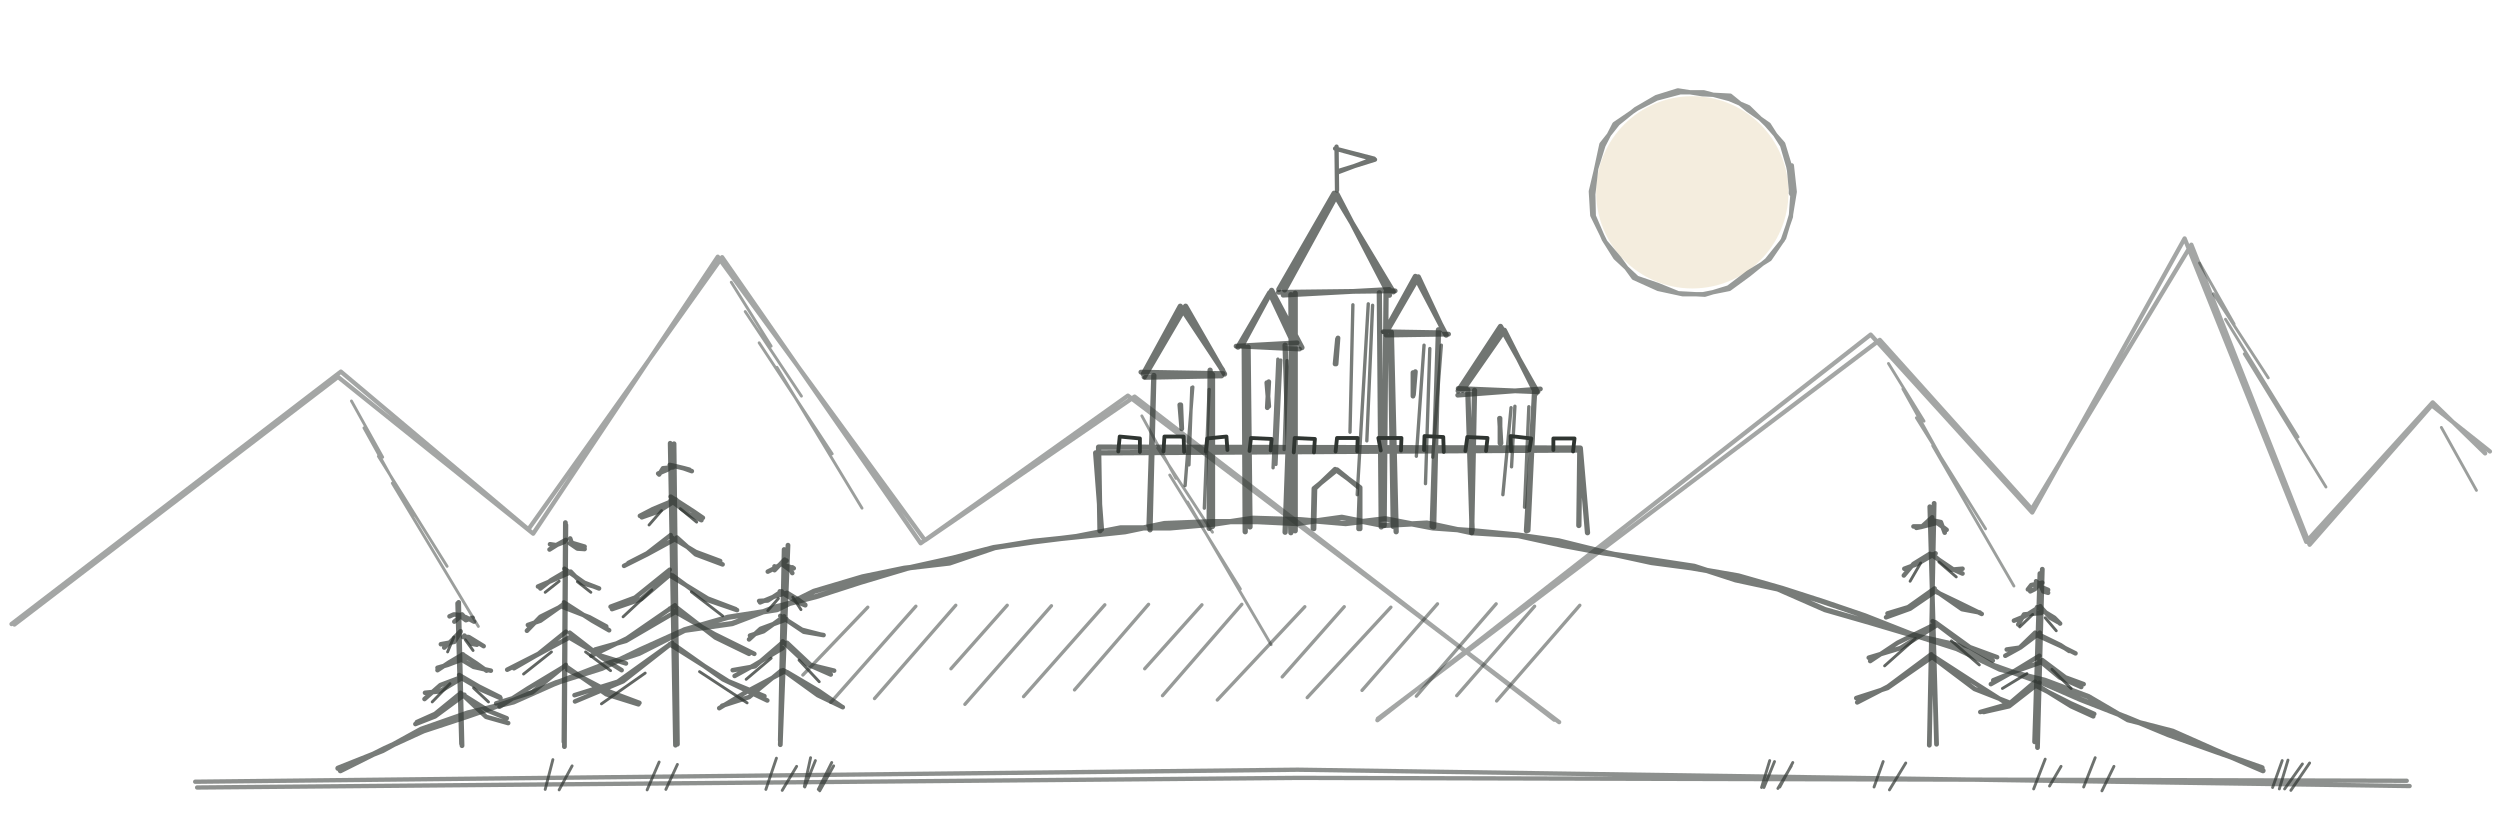
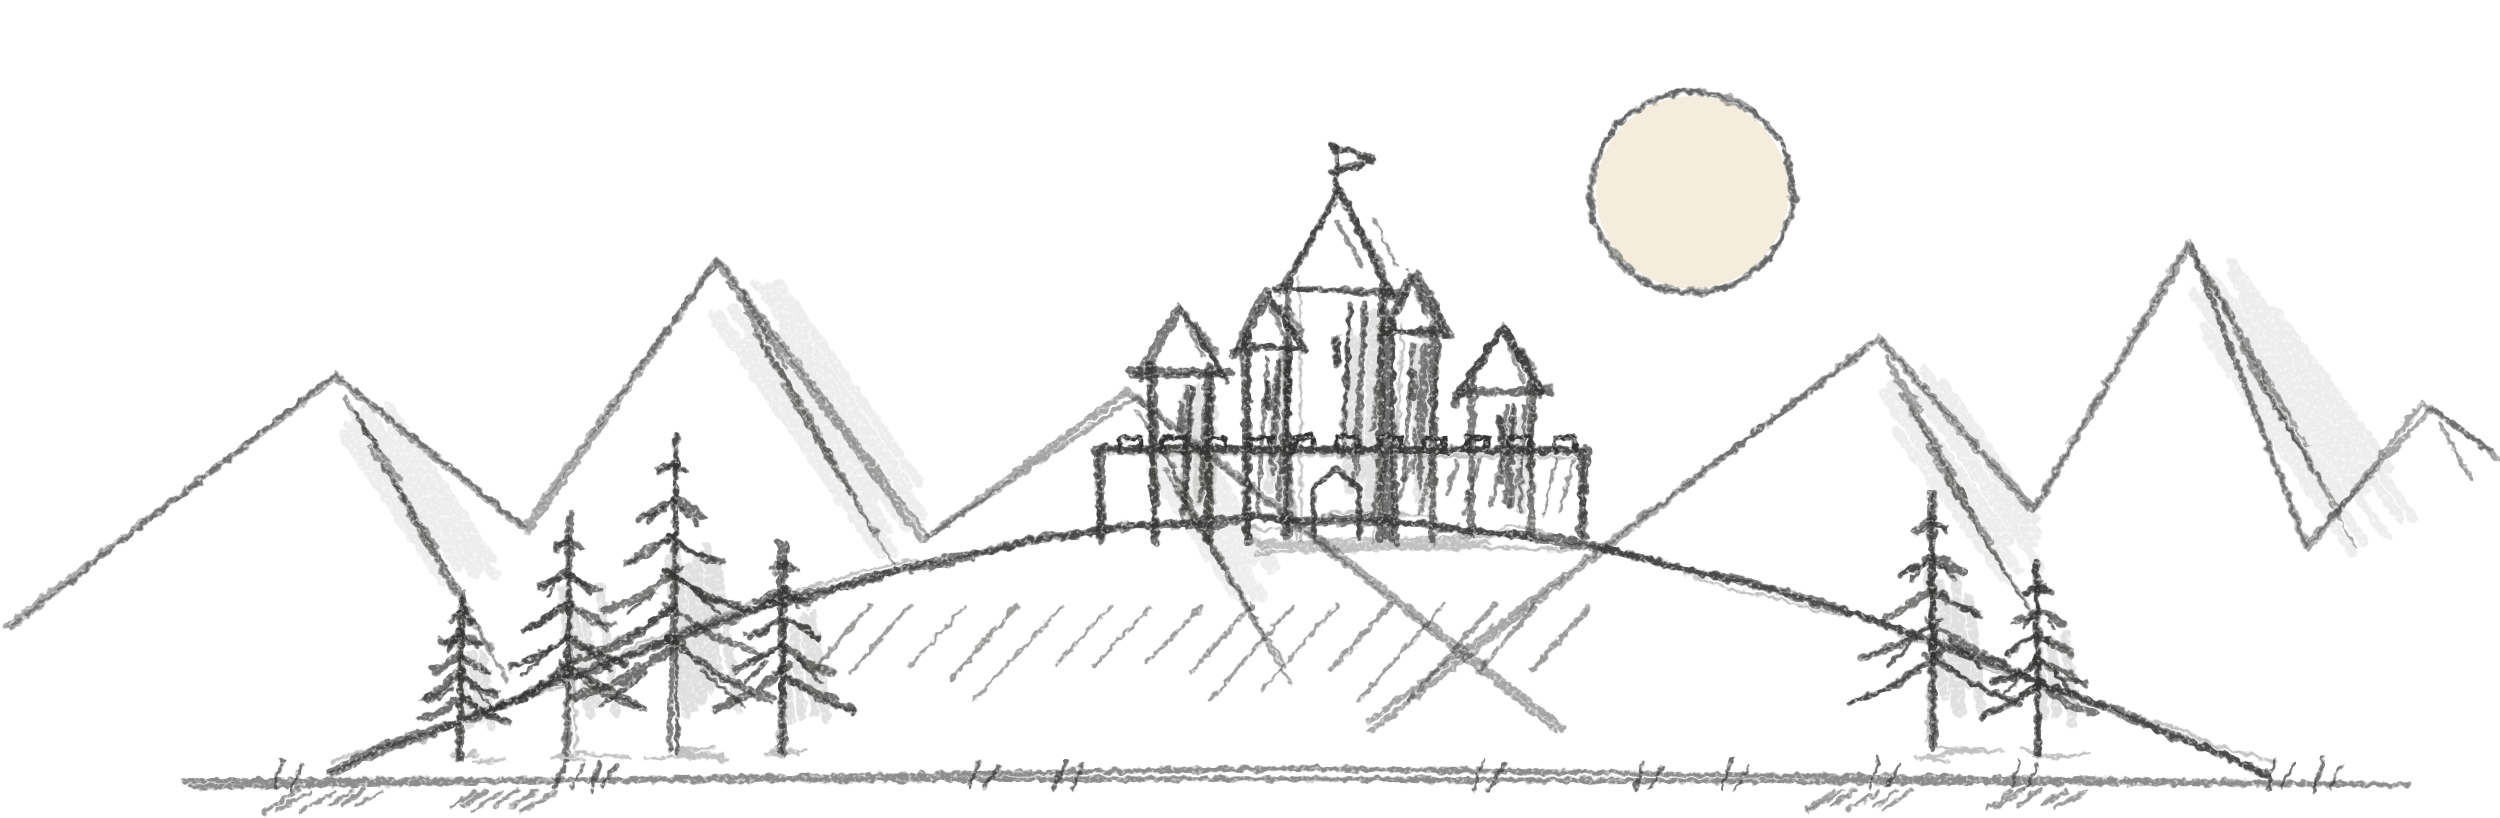
<svg xmlns="http://www.w3.org/2000/svg" viewBox="0 0 520 170" width="520" height="170">
+   <defs>
+     <filter id="pencil" x="-2%" y="-2%" width="104%" height="104%">
+       <feTurbulence type="fractalNoise" baseFrequency="0.55" numOctaves="2" seed="112" result="tooth" />
+       <feDisplacementMap in="SourceGraphic" in2="tooth" scale="1.7" xChannelSelector="R" yChannelSelector="G" result="line" />
+       <feTurbulence type="fractalNoise" baseFrequency="1.15" numOctaves="2" seed="119" result="paper" />
+       <feColorMatrix in="paper" type="matrix" values="0 0 0 0 0  0 0 0 0 0  0 0 0 0 0  -2.2 0 0 0 2.15" result="gaps" />
+       <feComposite in="line" in2="gaps" operator="in" />
+     </filter>
+   </defs>
  <circle cx="352" cy="40" r="20" fill="#EFE6D0" opacity="0.7" />
-   <g fill="none" stroke="#2F3531" stroke-linecap="round" stroke-linejoin="round">
-     <path d="M73.1 83.4L79.6 95.1M75.7 89.0L85.9 107.4M78.7 94.9L93.0 117.8M81.6 100.5L99.5 130.3M152.1 58.7L160.4 72.0M155.0 64.8L166.7 82.4M157.9 71.3L173.1 94.4M161.6 76.4L179.3 105.7M237.5 86.5L244.6 99.5M240.8 93.2L252.2 110.7M243.3 98.8L258.0 122.5M247.0 104.4L264.4 134.1M392.8 75.6L400.2 87.6M395.8 80.9L406.1 99.4M398.6 86.9L413.0 110.0M402.0 92.7L418.9 121.9M457.5 54.7L464.7 67.4M460.4 61.1L471.8 78.6M462.9 66.4L478.0 90.9M466.8 73.6L483.8 101.3M507.8 88.9L515.1 102.0" stroke-width="0.6" opacity="0.48" />
-     <path d="M167.3 163.6L168.6 157.6M170.2 164.2L173.0 158.6M366.4 163.8L368.1 158.2M369.8 164.0L372.6 159.3M474.1 164.1L475.9 158.1M476.5 164.4L480.4 158.7M389.8 163.7L391.7 158.4M393.0 164.3L396.4 158.7M366.9 163.8L369.1 158.4M370.2 163.7L372.9 158.6M159.3 164.2L161.5 157.7M162.7 164.4L165.7 159.4M167.4 163.7L169.6 158.2M170.5 164.5L173.4 159.3M423.0 164.1L425.4 157.9M426.3 163.5L428.7 159.4M134.6 164.3L137.1 158.5M138.5 164.2L140.9 159.0M113.4 164.2L115.0 158.0M116.3 164.3L119.0 159.3M433.4 163.7L435.8 157.6M437.2 164.5L439.7 159.4M472.7 163.8L474.7 158.2M475.2 164.1L478.9 158.9" stroke-width="0.6" opacity="0.7" />
-     <path d="M116.3 120.9L113.4 123.2M120.1 121.0L122.9 123.2M114.7 135.6L108.9 140.2M121.8 135.6L127.0 139.5M137.6 106.2L135.0 109.2M141.5 105.8L144.9 108.6M135.6 122.7L129.6 128.3M143.8 123.1L150.3 128.1M134.2 140.0L125.1 146.4M145.5 139.7L155.4 146.2M161.9 124.5L159.7 127.0M164.9 124.2L166.6 126.8M160.4 136.9L155.2 141.3M166.2 137.3L170.4 141.8M399.5 117.1L397.3 120.9M403.3 116.9L406.9 120.0M398.4 132.8L392.0 138.5M405.9 133.3L411.7 138.3M422.8 127.8L420.1 130.4M425.4 128.5L427.7 131.2M421.6 140.1L416.5 143.2M426.8 139.2L430.8 143.2M94.4 132.5L93.1 135.6M96.8 133.1L98.4 135.3M93.6 142.2L89.9 146.0M98.5 143.1L101.6 146.0" stroke-width="0.6" opacity="0.76" />
-     <path d="M180.5 126.3L167.0 140.4M190.5 126.1L172.8 146.1M198.8 125.9L181.9 145.3M209.5 125.9L197.8 139.1M218.7 126.0L200.7 146.5M229.8 125.8L212.9 144.9M238.9 125.7L223.5 143.5M250.0 125.8L238.1 139.1M258.3 125.7L241.8 144.7M271.4 126.2L253.2 145.6M279.6 126.2L266.7 140.8M289.3 126.3L271.9 145.1M299.0 125.6L283.3 143.6M311.2 125.6L294.6 144.8M319.2 126.1L303.0 144.7M328.6 125.9L311.3 145.8" stroke-width="0.7" opacity="0.5" />
-     <path d="M248.1 80.5L246.5 101.0M247.9 80.6L247.3 96.7M251.5 81.0L250.5 105.7M314.3 84.8L312.6 102.9M315.1 84.5L314.4 97.1M318.0 84.6L317.1 105.5M281.4 63.4L280.8 89.9M284.6 63.2L282.3 102.9M285.5 63.5L284.3 91.7M265.8 74.7L264.8 97.3M266.4 74.9L265.4 96.6M267.7 75.0L267.1 93.5M296.2 71.8L294.6 94.9M297.4 72.5L296.5 100.6M299.8 71.8L298.0 95.1" stroke-width="0.7" opacity="0.65" />
-     <path d="M232.6 93.9L232.9 90.8L237.1 91.2L237.1 94.0M242.0 93.9L242.2 90.8L246.2 90.8L246.3 94.0M250.8 93.9L251.1 91.2L255.1 90.8L255.3 93.6M259.9 93.8L260.2 91.1L264.5 91.3L264.3 93.7M269.1 94.1L269.3 91.1L273.5 91.3L273.3 94.1M277.8 93.9L278.1 91.1L282.4 91.1L282.3 93.9M287.2 93.7L286.7 91.1L291.5 91.1L291.4 93.7M296.2 93.6L296.3 90.7L300.2 90.9L300.3 94.0M304.8 93.8L305.2 90.9L309.4 91.1L309.1 93.8M314.3 93.8L314.2 90.7L318.5 91.2L318.1 93.7M323.1 93.6L323.1 91.2L327.5 91.2L327.2 93.9" stroke-width="0.8" opacity="1.1" />
-     <path d="M3.0 129.9L70.3 78.4L110.9 111.0L149.3 53.4L192.4 112.4L236.0 82.5L323.3 149.7M2.4 129.8L70.9 77.3L109.9 110.1L150.2 53.5L191.5 113.0L234.6 82.3L324.3 150.2M286.5 149.8L389.1 69.6L422.7 106.6L454.4 49.6L479.7 112.7L506.0 83.7L516.9 94.3M286.6 149.5L391.0 70.7L422.6 105.9L455.8 50.9L480.4 113.3L505.8 84.3L517.9 93.9" stroke-width="0.9" opacity="0.44" />
-     <path d="M372.6 40.4L372.1 35.1L370.7 30.3L367.9 25.9L363.6 22.9L359.9 19.9L354.1 19.6L349.0 18.8L344.5 20.2L340.2 22.7L336.5 25.7L333.1 30.0L331.9 35.6L330.9 39.8L331.2 44.8L333.9 50.3L336.8 53.7L339.8 57.8L344.9 60.1L350.0 61.2L354.2 61.2L359.7 60.1L363.8 57.1L367.5 54.1L370.8 50.0L372.5 45.1L372.9 39.4L371.9 34.3M372.5 40.2L372.6 35.5L370.9 29.9L367.4 25.9L363.7 22.3L359.7 20.6L354.4 19.2L349.5 19.2L344.6 20.5L340.5 22.6L335.8 25.8L333.5 30.3L332.0 35.1L331.4 40.4L331.5 44.9L333.6 49.8L336.0 53.6L340.5 57.8L344.9 59.3L349.1 61.0L354.6 61.3L359.5 59.8L363.6 56.7L368.1 53.9L371.1 49.5L372.5 44.8L373.3 39.9L372.7 34.4" stroke-width="0.9" opacity="0.5" />
-     <path d="M40.6 162.6L269.9 160.1L501.2 163.5M41.0 163.8L270.0 161.8L500.6 162.4" stroke-width="0.9" opacity="0.55" />
-     <path d="M278.1 39.5L278.0 30.5M278.1 39.6L278.0 30.8M277.7 30.9L285.8 33.0L278.1 35.9M277.7 30.9L286.0 33.2L278.3 35.6" stroke-width="0.9" opacity="0.68" />
-     <path d="M117.7 112.3L115.7 113.4L114.4 113.2M117.4 112.7L115.9 113.3L114.3 114.3M118.5 113.0L120.1 114.1L121.6 114.2M118.6 112.0L118.9 112.9L121.6 113.7M118.7 119.0L114.7 120.8L111.9 122.0M118.0 118.7L114.6 120.7L112.4 122.4M118.7 118.9L120.9 121.2L123.6 122.0M117.4 118.3L121.5 121.2L124.6 122.4M117.4 125.8L112.4 128.3L109.6 131.2M117.2 125.7L112.4 129.1L109.8 130.0M117.2 126.3L122.6 128.4L126.1 130.3M117.3 125.3L123.2 129.1L126.7 131.1M117.7 131.4L112.0 136.0L105.5 139.3M118.8 132.4L111.4 136.4L106.9 139.0M118.4 132.6L124.7 136.3L130.2 138.0M118.5 131.6L125.2 136.8L129.3 139.4M117.7 138.3L110.7 144.0L103.2 146.3M117.6 138.5L109.8 143.2L103.9 147.0M118.0 139.3L126.6 143.8L133.0 146.2M118.0 138.8L126.1 144.4L132.8 146.5M140.0 97.2L137.9 97.4L137.1 98.7M139.6 97.1L138.8 97.7L136.9 98.5M139.8 96.8L142.3 97.4L143.4 97.7M139.3 96.7L142.2 97.4L143.9 98.0M140.7 104.0L136.9 106.4L133.5 107.6M140.6 103.9L135.8 105.9L133.1 107.3M139.5 104.1L143.4 107.0L145.9 108.2M139.5 103.3L144.3 106.4L146.2 107.7M139.5 111.3L134.6 115.1L130.7 117.1M140.3 112.2L134.6 115.3L129.8 117.7M139.4 111.6L144.7 114.8L149.8 116.7M140.8 111.8L144.7 115.3L150.3 117.4M139.4 119.5L133.4 124.6L127.3 126.7M139.3 118.5L132.1 124.3L127.0 126.2M139.2 119.6L147.2 124.5L153.0 126.7M139.9 119.7L146.6 124.6L153.3 126.9M140.4 125.9L130.4 132.8L123.0 136.4M140.3 127.4L130.2 133.3L123.8 135.1M139.3 126.6L148.6 131.9L156.9 136.0M140.8 126.4L148.8 132.6L155.8 136.0M139.8 133.7L128.5 141.8L119.5 144.6M139.7 133.8L129.6 141.7L119.6 145.9M140.2 134.1L150.4 141.3L159.6 145.7M139.3 134.0L151.5 141.7L159.0 144.8M163.2 116.4L161.1 118.6L161.1 117.8M163.6 116.6L161.1 118.2L159.7 118.9M162.4 117.3L165.1 118.2L164.8 118.0M163.0 117.6L164.5 118.7L164.8 119.2M163.3 123.4L161.0 124.1L158.1 125.3M162.6 123.0L159.7 124.9L157.9 125.0M163.7 123.3L166.0 124.7L167.5 125.8M162.2 123.0L166.0 125.3L167.5 125.9M163.6 128.8L158.2 130.8L155.8 133.0M163.1 128.2L158.8 131.3L156.0 132.2M162.3 128.1L167.2 131.4L171.3 132.1M163.5 128.9L166.8 131.0L170.7 132.0M162.7 133.7L157.0 138.6L152.4 139.4M162.8 134.8L156.8 138.4L152.8 140.6M163.7 133.7L168.6 138.3L173.5 139.5M162.8 133.4L167.8 138.1L172.8 140.3M162.5 139.5L155.8 145.0L150.2 146.8M163.3 139.6L155.6 143.7L149.6 147.3M162.9 139.4L170.1 144.6L175.3 147.1M163.7 139.8L170.3 143.7L175.1 147.0M401.9 107.6L399.8 109.5L398.0 109.5M402.7 108.8L399.6 109.6L398.6 109.8M401.3 108.1L403.7 108.6L404.5 110.8M402.0 108.1L404.5 109.9L404.9 110.2M402.6 115.1L398.8 117.3L396.1 118.3M401.4 115.2L398.0 117.3L396.0 119.7M401.9 115.5L406.2 118.4L408.2 119.3M401.9 115.3L405.8 118.5L408.2 118.3M402.7 122.9L397.3 126.6L392.3 128.4M402.4 122.4L396.9 126.3L392.6 127.6M402.5 122.8L408.1 126.7L411.8 127.4M402.7 123.1L407.3 125.3L412.2 127.7M402.6 130.2L395.3 134.8L388.7 136.8M402.4 129.9L394.7 133.7L389.0 137.5M402.0 129.2L408.6 134.2L415.4 136.7M402.5 129.4L409.7 134.6L414.5 137.4M401.7 136.1L392.7 142.8L386.3 146.1M402.1 136.5L392.6 143.1L386.1 145.2M402.0 136.4L410.8 142.1L417.4 146.3M402.2 136.9L410.7 143.3L418.1 146.2M423.7 122.0L423.3 122.5L422.3 123.0M424.8 121.2L422.5 121.7L421.8 122.6M423.5 120.9L424.8 122.2L426.0 122.7M424.3 121.4L425.0 123.0L426.0 123.3M424.4 126.1L421.1 128.2L418.9 129.1M424.6 127.5L421.0 127.8L419.8 129.9M423.7 126.3L427.3 128.5L428.5 129.7M424.4 126.2L426.5 128.5L428.1 129.4M423.3 131.6L420.0 134.8L417.1 136.4M424.3 131.6L420.2 134.7L417.4 135.1M424.7 132.3L428.6 134.2L430.4 135.4M423.9 132.2L428.5 134.3L431.7 135.9M424.7 137.7L418.2 140.0L414.1 142.3M424.2 136.4L418.3 140.0L414.6 141.5M424.8 137.3L429.6 140.9L433.4 142.3M424.2 137.4L428.4 140.9L432.9 142.9M423.3 141.8L417.9 146.4L411.9 148.1M424.2 142.0L417.9 146.9L412.6 148.1M423.6 142.7L430.7 146.3L435.6 148.5M423.7 142.5L430.8 146.9L435.4 149.0M96.3 128.0L94.4 127.8L93.5 128.2M96.1 127.8L95.1 128.8L94.5 129.3M95.5 127.9L96.9 128.4L98.6 129.3M96.1 128.4L96.9 129.0L98.3 128.5M95.8 131.3L94.0 133.2L92.4 134.7M95.8 131.4L94.5 133.5L91.7 134.0M96.6 132.2L98.1 133.9L99.2 134.1M96.3 132.5L97.5 132.5L100.6 134.4M96.8 136.9L93.1 138.3L91.0 138.9M96.3 136.1L93.4 137.8L91.0 139.4M96.2 136.1L99.1 138.0L101.2 139.5M95.5 136.9L98.5 138.7L102.1 139.5M95.8 141.2L91.5 143.8L88.4 144.1M95.3 141.1L91.6 142.5L88.3 145.4M95.5 140.4L99.6 142.8L104.0 145.0M96.3 141.2L100.2 143.5L104.1 145.2M96.6 144.5L90.5 149.0L86.4 150.6M95.4 144.5L90.5 148.5L86.7 150.2M95.8 144.1L101.1 149.1L105.7 150.4M96.6 144.7L101.7 147.9L105.4 149.4" stroke-width="0.95" opacity="0.68" />
-     <path d="M237.3 77.4L254.4 77.7M238.2 78.5L254.1 78.2M245.4 84.2L245.8 89.1M245.6 84.2L245.8 89.2M303.2 82.2L320.4 80.9M303.3 80.8L319.9 81.5M311.9 87.0L312.2 92.2M312.0 87.0L312.0 92.2M266.9 61.4L289.0 60.2M265.9 60.8L290.2 60.5M278.3 70.3L277.9 75.7M278.2 70.5L277.7 75.7M258.0 72.0L270.3 72.6M257.1 72.0L269.8 71.3M263.9 79.4L263.6 84.8M263.5 79.6L263.9 84.5M287.7 69.0L299.5 69.2M288.3 69.7L301.3 69.5M294.4 77.3L294.0 82.1M293.9 77.5L293.9 82.4M273.1 109.9L273.3 101.6L278.1 97.7L282.9 101.6L282.9 110.0M273.3 110.0L273.5 101.6L277.7 97.6L282.9 101.4L282.6 110.0M117.3 154.3L117.6 108.7M117.4 155.3L117.7 109.2M140.9 154.8L140.2 92.3M140.5 155.0L139.4 92.2M162.3 154.9L163.9 113.4M162.3 154.0L163.1 114.3M401.3 155.0L402.3 104.7M402.8 154.8L401.4 105.4M423.2 154.3L424.3 119.3M423.8 155.5L424.8 118.4M96.1 155.1L95.4 125.3M96.0 154.7L95.2 125.5" stroke-width="1.0" opacity="0.68" />
-     <path d="M70.3 159.8L79.6 156.1L87.6 151.7L97.3 148.3L106.8 146.0L115.1 142.3L124.9 138.5L132.9 135.9L142.4 131.1L152.3 129.7L161.5 126.2L169.7 124.1L179.0 121.1L188.7 118.2L198.2 116.1L206.7 113.9L215.0 112.7L223.9 111.6L233.1 109.8L243.4 109.8L252.6 109.0L260.6 107.8L270.5 108.1L279.9 108.9L288.1 107.9L298.0 109.8L306.4 110.4L315.8 111.3L324.2 112.5L334.3 115.0L343.5 117.0L351.8 118.1L361.6 119.8L370.7 122.4L379.4 125.2L387.9 128.1L397.3 131.8L407.0 134.9L416.0 139.2L425.3 141.5L434.4 144.9L442.6 149.7L451.9 152.1L460.7 156.0L470.7 160.3M70.8 160.3L80.0 155.7L88.1 152.0L97.2 149.0L107.0 145.6L115.7 142.0L125.2 139.0L133.3 135.1L142.4 131.0L151.4 128.4L161.6 126.8L169.3 123.0L179.4 120.0L188.1 118.2L197.5 117.1L206.9 113.9L214.9 112.6L224.5 111.6L234.0 110.6L242.2 108.9L252.3 108.5L261.6 108.5L269.8 108.9L279.1 107.6L287.7 109.3L296.8 108.8L306.1 110.8L315.8 111.4L324.9 113.4L333.5 115.0L341.9 116.2L352.4 117.8L361.0 120.6L369.8 122.5L379.6 126.8L389.0 129.5L397.4 132.0L407.1 134.2L414.6 138.4L425.0 142.1L432.8 145.5L442.8 149.4L451.0 152.8L460.8 156.3L470.5 159.7" stroke-width="1.1" opacity="0.65" />
-     <path d="M239.0 109.3L240.0 78.1M239.2 110.2L240.0 78.1M251.5 109.9L251.7 77.0M252.2 109.5L252.2 77.9M237.8 77.8L245.5 63.7L254.3 77.0M238.0 78.4L246.6 63.7L254.7 77.8M306.1 110.8L306.7 81.2M306.2 110.3L305.3 81.1M317.8 110.3L319.2 81.0M317.5 110.4L319.2 81.5M304.2 81.2L312.9 68.7L319.5 81.8M303.3 81.3L312.1 67.9L319.7 81.4M268.8 109.8L268.5 61.3M269.4 110.4L269.4 61.0M287.3 109.6L286.9 60.9M287.9 109.3L288.3 60.8M266.0 60.2L277.5 40.2L289.8 60.7M267.2 60.3L278.1 40.4L289.0 61.4M259.0 110.6L258.8 72.1M260.0 109.6L259.6 72.2M268.5 110.8L267.3 71.8M267.3 110.7L268.7 71.8M258.3 71.9L264.5 60.4L270.8 72.3M257.5 72.2L264.1 60.9L269.1 71.5M290.4 110.6L289.4 69.1M289.8 109.5L289.2 69.9M298.2 109.6L299.2 68.8M297.9 109.5L299.2 68.6M288.4 69.0L295.0 57.6L300.2 68.7M288.0 69.1L294.4 57.5L300.8 69.7M229.1 110.1L227.9 94.2L328.6 93.6L328.4 109.3M228.8 110.4L228.5 93.0L328.7 93.2L330.2 110.8" stroke-width="1.1" opacity="0.68" />
+   <g fill="none" stroke="#333331" stroke-linecap="round" stroke-linejoin="round" filter="url(#pencil)">
+     <path d="M79.3 96.3L94.9 121.5M164.5 83.3L186.0 117.6M247.4 107.3L267.6 139.1M404.4 98.8L426.4 134.1M464.4 68.5L479.9 92.8M470.2 79.2L490.2 114.0" stroke-width="0.56" opacity="0.45" />
+     <path d="M360.8 164.4L363.9 159.1M306.6 164.4L308.5 157.8M118.7 163.8L121.6 158.9" stroke-width="0.56" opacity="0.66" />
+     <path d="M164.5 124.0L166.3 126.5M98.2 142.7L102.0 146.8" stroke-width="0.56" opacity="0.71" />
+     <path d="M69.0 158.4L77.2 155.5L88.1 154.2L99.1 148.4L105.4 146.7L115.1 143.3L123.9 139.0L133.4 133.6L144.1 130.2L152.3 127.0L159.8 124.1L169.2 122.0L179.2 119.0L189.0 116.5L195.8 117.3L207.6 113.3L214.0 111.8L224.2 111.9L232.3 109.9L242.5 108.8L253.2 107.4L263.0 110.2L270.1 110.0L277.8 106.4L287.9 106.8L296.5 107.2L304.3 111.5L315.0 109.3L325.4 111.8L333.8 114.0L341.4 116.2L351.7 119.7L360.7 122.8L369.2 124.3L378.3 127.2L388.7 128.5L398.2 133.7L404.7 134.5L413.4 139.3L424.8 142.3L431.6 145.6L442.7 148.7L453.3 151.5L459.5 154.6L473.8 158.7M270.7 112.7L270.3 57.7M285.6 112.9L288.3 60.8M265.8 61.6L278.4 40.3L288.2 60.0M259.8 113.0L258.1 70.4M269.8 112.1L266.3 71.6M289.9 111.9L291.7 67.8M298.5 113.5L298.5 69.2M228.9 111.6L227.8 94.3L330.6 95.2L328.9 112.2M119.9 156.2L118.0 107.9M141.0 156.7L140.0 92.0M161.7 154.2L163.9 112.9M400.6 154.3L402.9 104.4M423.8 155.7L423.9 118.3" stroke-width="0.62" opacity="0.3" />
+     <path d="M200.6 126.2L189.1 138.7M221.0 126.0L202.7 145.7M231.1 126.2L219.9 138.0M278.2 125.7L262.6 143.4" stroke-width="0.66" opacity="0.47" />
+     <path d="M381.4 164.4L375.8 168.3M394.6 164.5L389.8 167.8" stroke-width="0.66" opacity="0.48" />
+     <path d="M285.8 45.6L290.5 55.3M297.6 60.9L300.2 67.2M323.8 95.4L321.1 107.2M327.2 95.8L324.3 106.3" stroke-width="0.66" opacity="0.52" />
+     <path d="M284.1 63.7L282.5 98.6" stroke-width="0.66" opacity="0.59" />
+     <path d="M73.6 85.7L83.4 100.0M151.4 58.7L159.5 70.1M246.2 104.3L262.9 132.1M250.0 111.0L268.5 142.4M460.7 60.8L471.6 79.9M467.5 75.8L486.6 106.1" stroke-width="0.68" opacity="0.47" />
+     <path d="M484.7 163.9L486.9 159.2M60.6 164.4L62.8 158.9M388.9 163.9L390.8 157.7M418.6 163.6L420.0 158.3M421.1 164.4L424.0 158.9M343.2 164.1L345.9 159.4" stroke-width="0.68" opacity="0.68" />
+     <path d="M136.3 123.2L130.6 127.4M146.1 139.5L154.5 146.8M425.5 128.0L427.3 130.8M420.9 140.0L417.1 144.2M97.2 132.5L99.4 135.0" stroke-width="0.68" opacity="0.74" />
+     <path d="M260.1 113.1L285.1 113.7M261.2 113.9L280.4 112.9M262.6 114.9L307.8 113.1M273.1 112.3L315.2 111.6M260.2 112.6L295.1 113.4M279.0 114.7L309.6 112.6M264.5 112.9L285.3 113.6M271.0 113.5L304.1 114.2M268.5 114.2L305.4 112.4M260.7 112.4L297.2 114.3M276.8 114.2L300.0 112.3M282.2 113.2L321.4 114.2M265.0 113.5L307.7 113.6M261.2 115.2L291.9 112.2M285.2 112.7L327.0 114.5M114.6 157.5L121.5 157.9M119.7 156.6L131.0 157.5M116.3 157.1L121.9 156.6M141.2 156.2L150.6 157.6M134.1 157.7L147.9 156.8M138.8 155.7L148.5 155.8M141.3 157.0L151.5 158.1M143.5 157.8L150.3 156.9M160.2 156.3L167.2 155.9M159.1 156.9L166.0 157.0M161.4 155.3L165.9 156.6M398.4 157.5L405.2 158.3M402.8 155.5L414.2 156.3M399.8 157.8L409.7 155.8M405.1 156.4L416.4 156.2M420.4 155.8L426.4 157.8M423.4 157.5L428.6 157.1M426.8 157.7L434.6 156.8M93.7 156.9L99.2 157.1M95.8 157.6L98.7 156.1M98.5 158.5L105.1 158.0" stroke-width="0.75" opacity="0.3" />
+     <path d="M75.5 88.7L86.7 107.3M81.5 99.4L98.0 127.3M83.4 103.5L102.2 135.0M162.5 79.6L182.2 110.9M239.1 89.7L248.0 104.4M242.2 97.5L255.6 118.4M393.6 77.8L403.6 93.0M396.8 84.4L410.3 106.3M458.4 56.9L467.8 71.8M463.0 64.3L476.2 86.1M466.1 72.2L482.7 99.5" stroke-width="0.75" opacity="0.48" />
+     <path d="M358.1 163.9L360.3 157.8M481.1 164.3L483.4 157.6M392.5 163.5L394.9 159.1M474.5 163.7L477.2 158.7M223.0 164.0L225.1 158.8" stroke-width="0.75" opacity="0.7" />
+     <path d="M144.0 122.6L149.7 127.5M405.6 133.0L411.8 138.6M422.8 128.0L420.8 130.4" stroke-width="0.75" opacity="0.76" />
+     <path d="M189.3 126.1L176.8 139.9M239.3 126.2L227.4 138.5M268.8 126.1L251.7 145.6M300.4 125.6L282.6 146.0" stroke-width="0.79" opacity="0.49" />
+     <path d="M104.5 164.7L98.1 168.5M383.2 164.3L375.9 168.8M397.5 164.5L391.6 168.6M418.6 164.4L413.4 168.2M433.0 164.9L427.4 167.9M433.9 164.6L429.0 167.2M64.8 164.6L57.8 168.6M69.6 164.7L62.4 168.7M79.1 164.6L74.2 167.5" stroke-width="0.79" opacity="0.5" />
+     <path d="M247.0 67.6L250.2 74.0M313.7 71.8L316.9 79.6M293.4 96.1L290.1 106.5" stroke-width="0.79" opacity="0.54" />
+     <path d="M317.2 84.2L316.1 106.2M318.8 84.2L318.4 100.1M287.7 63.9L285.6 89.3M296.3 71.9L295.1 99.4M296.1 72.0L293.9 98.1M297.0 72.5L295.3 101.7M299.3 71.9L297.6 91.6" stroke-width="0.79" opacity="0.61" />
+     <path d="M76.8 92.9L91.0 113.9M85.1 107.1L105.5 141.6M154.3 60.9L163.5 76.5M155.2 65.0L166.3 83.6M158.6 71.8L173.8 96.3M236.3 85.3L244.2 97.1M241.3 92.9L251.2 111.7M244.1 101.1L259.3 125.2M395.4 81.9L406.9 98.9M399.7 88.7L414.5 113.2" stroke-width="0.83" opacity="0.48" />
+     <path d="M123.0 164.3L124.6 158.4M57.2 163.6L58.8 157.9M201.7 163.8L203.6 158.5M340.2 164.1L341.6 158.5M471.7 163.9L473.2 158.1M219.1 164.0L221.9 158.1" stroke-width="0.83" opacity="0.7" />
+     <path d="M121.6 135.0L126.8 139.8M137.6 105.6L134.6 108.7M141.7 105.8L145.1 109.0M166.1 137.1L170.7 141.9M400.0 117.0L397.5 120.9M403.6 117.6L406.6 120.6M427.3 139.8L431.2 144.2" stroke-width="0.83" opacity="0.76" />
+     <path d="M249.8 126.3L238.7 137.8" stroke-width="0.88" opacity="0.5" />
+     <path d="M98.9 164.7L93.7 168.0M107.7 164.2L102.9 167.6M115.8 164.6L108.6 168.6M385.8 164.2L380.9 167.6M390.8 164.8L384.0 168.4M73.5 164.3L68.6 167.5" stroke-width="0.88" opacity="0.51" />
+     <path d="M249.6 68.0L253.1 73.6M294.5 60.8L296.3 64.8M298.0 96.1L295.3 106.7M303.0 96.0L301.1 103.0M316.4 96.0L314.3 105.4" stroke-width="0.88" opacity="0.55" />
+     <path d="M247.0 80.6L245.9 107.7M247.7 80.3L246.5 107.1M250.7 80.7L249.7 104.2M314.7 84.3L313.1 104.2M281.0 63.9L279.1 90.2M266.2 74.9L264.8 98.5" stroke-width="0.88" opacity="0.63" />
+     <path d="M118.3 119.0L121.4 121.5L124.7 122.4M117.9 125.4L123.1 129.4L127.6 129.9M118.3 132.4L111.8 136.3L106.0 139.2M119.5 136.8L110.3 144.1L102.8 147.5M139.4 96.6L141.1 97.4L142.8 98.0M140.7 111.1L133.9 114.3L130.8 117.0M138.2 125.8L148.7 132.0L158.4 135.9M138.0 125.5L148.4 132.7L157.9 136.0M138.5 132.7L150.8 141.7L160.5 146.3M163.1 116.8L161.3 117.3L161.1 119.2M163.7 117.5L161.1 118.6L160.3 118.1M163.4 117.1L164.2 117.3L166.0 118.6M162.9 129.1L158.6 131.3L154.6 131.9M163.7 134.0L156.8 137.5L153.2 140.0M162.7 140.1L170.0 145.3L177.5 148.0M401.9 108.2L404.1 109.9L404.9 109.4M401.7 122.2L408.0 126.1L412.1 128.4M404.0 128.7L394.8 133.9L386.7 136.8M401.3 130.0L409.6 134.1L416.7 137.9M400.5 128.6L408.7 134.5L417.1 138.0M401.7 135.8L410.6 142.6L419.1 146.3M424.4 127.1L421.7 128.9L418.6 129.8M424.6 131.7L419.7 134.4L417.6 136.4M423.5 136.4L428.9 141.2L433.9 141.7M96.3 127.8L95.3 127.6L93.5 129.2M95.3 132.3L97.4 133.6L100.3 133.8M95.4 136.6L98.7 138.7L101.8 140.2M96.2 139.8L91.7 144.0L87.8 145.5M95.6 140.2L100.4 143.3L103.9 144.0" stroke-width="0.89" opacity="0.63" />
+     <path d="M250.9 93.9L251.2 90.9L255.0 91.2L255.3 93.7M278.2 94.0L277.8 90.7L282.5 90.8L282.1 94.1M287.3 93.9L287.0 90.9L291.2 90.9L291.4 94.1M314.0 93.6L314.1 91.2L318.3 90.8L318.2 93.7M323.3 94.1L323.3 91.0L327.5 91.0L327.7 94.0" stroke-width="0.9" opacity="1.07" />
+     <path d="M71.5 82.6L79.1 94.0M157.1 69.1L170.9 90.3M161.7 76.4L177.8 103.3M392.3 74.3L399.6 85.2M400.9 92.5L417.6 119.7M402.4 95.7L422.0 126.5M457.1 54.1L464.4 65.6M507.5 88.1L514.0 99.7" stroke-width="0.94" opacity="0.48" />
+     <path d="M264.9 59.9L292.3 61.5M263.5 79.3L263.6 84.7M273.3 110.9L273.0 101.6L278.0 97.8L282.8 101.3L282.5 111.4M118.4 156.0L118.0 107.6M140.9 156.3L140.5 90.4M424.1 156.9L423.4 116.5" stroke-width="0.94" opacity="0.63" />
+     <path d="M125.4 163.5L128.1 159.2M309.5 164.4L313.1 159.0M204.7 163.6L207.9 159.4M115.2 163.8L118.0 158.1" stroke-width="0.94" opacity="0.7" />
+     <path d="M116.2 120.6L114.1 123.7M120.0 120.8L122.6 123.4M114.6 135.1L108.8 140.5M134.2 140.2L124.9 146.8M161.3 124.0L159.2 126.6M159.4 137.5L155.2 141.7M398.5 133.0L392.8 138.2M95.2 132.4L93.4 135.2M94.2 143.1L89.8 145.8" stroke-width="0.94" opacity="0.76" />
+     <path d="M181.0 125.8L169.3 139.4M260.4 125.9L247.8 139.7M319.4 126.0L307.4 139.8" stroke-width="0.96" opacity="0.5" />
+     <path d="M420.5 164.4L415.0 168.1M429.7 164.6L424.9 167.3" stroke-width="0.96" opacity="0.51" />
+     <path d="M316.0 72.4L319.0 76.3M282.2 46.0L287.3 55.3M264.2 63.6L267.3 70.5M295.0 60.9L296.9 65.6M288.3 95.9L285.1 108.2M307.9 95.5L304.5 106.8" stroke-width="0.96" opacity="0.55" />
+     <path d="M251.5 81.0L250.3 101.6M315.0 84.9L314.0 105.5M280.8 63.2L279.4 94.6M283.8 63.4L281.4 100.5M263.6 74.6L261.5 106.7M265.9 75.2L264.2 96.0M268.2 75.2L266.8 98.8M293.9 71.8L291.9 99.7" stroke-width="0.96" opacity="0.63" />
+     <path d="M233.0 94.1L232.7 91.1L237.1 91.0L237.4 94.1" stroke-width="1.0" opacity="1.1" />
+     <path d="M2.4 130.5L69.8 77.8L108.9 109.5L149.4 53.8L193.1 111.7L236.0 82.7L323.8 152.1" stroke-width="1.01" opacity="0.43" />
+     <path d="M373.3 41.5L372.5 34.5L371.0 30.3L367.5 26.3L363.7 22.4L359.5 20.1L354.4 19.4L349.1 19.0L344.2 20.5L339.7 22.8L336.0 26.1L333.4 30.4L331.3 34.7L330.5 40.6L331.2 45.3L333.3 50.2L336.1 54.2L339.9 57.4L344.9 60.2L349.7 60.9L355.0 61.1L359.5 59.5L363.8 56.8L367.8 53.9L370.7 49.3L372.9 44.7L372.6 39.8L372.0 33.7" stroke-width="1.01" opacity="0.49" />
+     <path d="M277.9 39.7L278.2 30.5M276.7 30.2L286.0 33.4L277.2 36.0" stroke-width="1.01" opacity="0.66" />
+     <path d="M237.2 79.3L245.9 64.0L255.1 79.4M268.3 111.2L267.8 59.1M267.8 111.9L268.2 58.0M265.9 60.6L278.8 39.9L290.1 62.2M268.5 109.9L267.2 70.7M289.4 112.3L289.7 66.9" stroke-width="1.03" opacity="0.63" />
+     <path d="M118.5 119.5L114.2 121.2L112.0 121.8M118.3 124.9L112.8 129.2L109.4 131.1M117.4 125.2L123.5 128.1L126.1 130.8M118.8 132.7L124.8 135.7L129.8 138.1M139.3 97.1L138.0 97.7L137.2 98.3M140.6 97.1L142.5 97.5L142.8 97.8M139.7 104.1L136.7 107.0L134.0 106.9M139.9 112.3L144.8 115.2L150.4 116.7M142.0 118.0L133.3 124.4L125.9 127.6M141.3 118.5L132.4 124.3L125.1 126.8M140.0 126.6L130.6 132.4L122.1 135.8M162.8 117.3L164.2 118.5L164.8 118.2M162.2 122.8L166.2 125.0L168.1 126.1M162.6 128.5L167.5 131.0L170.1 132.8M402.3 107.7L400.7 108.7L399.0 109.6M401.6 115.7L398.8 118.0L395.5 119.0M401.7 122.3L396.2 126.1L392.5 128.6M401.8 123.0L397.4 126.2L392.2 128.5M403.2 129.0L395.2 134.3L387.9 136.9M403.9 135.4L392.6 143.1L384.7 146.5M424.4 121.2L422.4 122.6L421.7 123.5M424.0 126.2L421.8 128.4L419.3 128.6M423.7 132.4L419.4 134.1L417.6 136.5M423.5 132.4L428.1 133.8L430.6 135.1M423.8 137.7L419.6 140.4L414.5 141.7M424.4 142.2L417.6 146.9L412.1 149.4M424.6 142.8L430.5 147.0L435.2 148.5M424.3 141.9L430.5 146.5L436.0 148.1M96.3 127.0L95.0 127.9L94.6 128.7M95.6 131.2L97.3 132.6L99.8 133.8M95.8 136.3L99.1 138.0L101.6 139.8M96.6 145.1L101.2 148.6L105.0 149.6" stroke-width="1.07" opacity="0.66" />
+     <path d="M211.4 126.0L197.7 141.4M289.3 125.6L276.9 139.1M310.9 125.7L293.0 145.8M330.6 126.3L318.7 139.3" stroke-width="1.09" opacity="0.5" />
+     <path d="M101.0 164.5L96.4 167.8M111.7 164.6L106.3 167.9M424.3 164.3L419.7 167.5M62.1 164.3L54.9 169.1M75.9 164.3L71.3 167.3" stroke-width="1.09" opacity="0.51" />
+     <path d="M249.0 67.7L252.7 74.6M314.9 71.8L318.6 79.8M278.2 46.3L283.1 55.2M266.6 64.1L269.1 69.7M267.8 64.0L270.8 69.7M312.4 95.8L310.1 105.2" stroke-width="1.09" opacity="0.55" />
+     <path d="M248.0 80.6L246.4 105.8M313.4 84.5L312.3 100.7M268.0 75.1L265.8 103.7" stroke-width="1.09" opacity="0.63" />
+     <path d="M259.9 93.8L260.1 91.2L264.4 91.0L264.3 94.0M296.1 93.7L296.3 91.2L300.3 91.2L300.2 94.0M305.1 93.8L305.3 90.9L309.6 91.0L309.1 93.6" stroke-width="1.1" opacity="1.1" />
+     <path d="M284.6 150.2L390.8 70.7L422.6 106.3L455.4 50.0L479.5 113.5L505.9 84.8L519.7 95.6" stroke-width="1.12" opacity="0.44" />
+     <path d="M373.6 41.6L372.0 34.7L371.0 30.2L367.8 25.8L364.2 23.1L358.9 20.8L354.8 19.0L349.2 19.0L344.6 20.8L340.2 22.9L336.4 25.7L333.7 29.9L331.8 35.0L330.9 40.4L331.3 45.4L333.6 49.9L336.8 53.8L340.2 57.3L344.9 59.8L349.9 60.5L354.3 60.6L359.8 59.7L363.6 57.5L367.4 54.1L370.3 49.8L372.3 44.7L373.0 39.6L372.0 33.7" stroke-width="1.12" opacity="0.5" />
+     <path d="M40.1 163.7L269.4 159.8L500.1 163.2M38.5 162.4L270.6 162.0L500.6 163.2" stroke-width="1.12" opacity="0.55" />
+     <path d="M312.2 87.0L312.2 91.9M264.8 60.1L290.8 60.5M258.1 71.7L270.3 72.7M117.5 156.5L118.9 106.4M139.3 156.1L140.8 90.5M95.2 158.0L96.5 123.4" stroke-width="1.12" opacity="0.66" />
+     <path d="M117.9 112.0L115.9 114.1L115.8 114.6M117.7 111.6L119.1 113.6L120.6 113.3M118.7 112.4L119.3 113.0L120.8 113.9M117.9 118.6L115.3 120.3L112.5 122.4M117.9 119.5L122.0 121.6L123.4 122.7M118.3 132.4L111.3 136.9L106.1 138.4M116.8 138.3L126.8 143.4L133.2 146.8M138.3 118.4L146.9 124.4L155.3 127.0M139.0 132.7L151.0 141.2L161.1 145.2M163.6 122.2L159.9 123.8L158.5 125.4M163.1 123.0L160.2 125.2L157.3 125.0M162.5 127.8L158.8 131.6L155.7 132.5M162.3 128.2L167.3 130.6L170.2 132.9M162.9 134.2L168.4 137.8L173.8 140.0M162.4 133.8L167.9 138.4L173.4 140.4M164.4 138.2L156.6 143.9L148.9 147.1M163.8 139.0L156.6 144.4L148.4 148.0M401.5 108.8L400.5 109.9L398.1 110.6M401.9 123.1L407.1 126.1L411.6 127.6M403.4 136.2L393.8 142.8L384.8 146.2M400.3 136.0L410.5 142.2L420.0 146.4M423.9 126.8L426.9 128.5L429.3 129.8M423.5 126.7L427.0 127.9L428.8 129.1M424.4 137.6L419.0 141.0L414.6 141.9M423.4 137.2L429.8 139.7L433.7 142.7M424.2 142.8L417.8 146.1L412.6 148.9M95.5 127.4L96.3 127.6L98.6 129.4M96.3 131.6L93.5 133.3L92.9 133.8" stroke-width="1.19" opacity="0.68" />
+     <path d="M285.2 152.0L390.8 70.0L423.3 105.9L455.6 51.0L480.3 114.2L503.9 83.7L517.7 93.7" stroke-width="1.24" opacity="0.44" />
+     <path d="M236.4 77.8L245.1 63.6L255.2 78.9M305.7 110.9L306.5 80.5M306.3 111.5L305.8 80.1M318.8 112.1L318.1 80.1M318.1 111.8L319.0 80.3M259.5 113.1L259.6 69.1M256.2 74.2L263.2 60.1L271.2 72.8M297.8 112.5L298.6 66.5M297.8 110.9L297.9 66.6" stroke-width="1.24" opacity="0.66" />
+     <path d="M278.1 39.8L277.8 30.9" stroke-width="1.24" opacity="0.68" />
+     <path d="M235.4 78.2L254.6 77.9M245.4 84.2L245.4 89.3M245.5 84.0L245.7 89.0M278.1 70.3L278.0 75.5M257.1 72.3L270.4 72.4M287.4 69.2L299.6 68.6M273.4 111.4L273.2 101.3L278.2 97.5L282.7 101.7L282.8 111.9M162.4 156.3L163.4 113.2M402.5 154.9L401.4 102.7" stroke-width="1.25" opacity="0.68" />
+     <path d="M241.6 93.8L242.0 91.3L246.4 91.0L246.4 93.8M268.7 93.9L269.1 91.2L273.0 90.7L273.5 94.0" stroke-width="1.25" opacity="1.1" />
+     <path d="M120.6 136.8L110.3 144.7L102.0 147.6M116.6 137.7L126.1 144.5L134.0 147.6M140.0 104.0L136.6 105.6L132.6 108.2M139.3 111.7L134.8 115.3L130.1 117.3M138.5 118.9L147.2 124.1L155.3 126.7M140.6 125.8L130.5 133.4L121.6 137.1M162.7 134.1L156.8 137.4L152.8 139.1M401.6 108.5L404.2 109.7L404.6 110.1M402.7 116.1L399.3 117.7L395.1 119.4M424.1 122.4L422.0 122.7L421.5 123.6M423.7 122.2L426.1 122.6L425.9 122.6M424.2 132.0L427.5 134.4L431.1 136.4M96.2 127.6L97.1 127.7L97.7 129.4M95.9 136.2L93.2 137.9L90.7 139.9M95.4 136.0L92.7 138.8L89.9 138.8M95.5 139.8L91.2 143.3L88.6 145.6M95.8 140.5L100.6 143.8L103.4 144.5M95.2 145.1L91.3 148.5L87.2 149.5M96.3 144.8L90.7 148.5L87.1 149.6" stroke-width="1.31" opacity="0.68" />
+     <path d="M69.0 161.2L78.4 156.5L88.6 152.9L97.6 149.2L106.4 145.5L115.9 141.2L123.7 138.6L134.3 135.5L143.0 131.3L152.3 128.1L161.7 125.2L169.6 123.0L179.2 121.2L187.4 118.2L197.5 115.9L206.5 114.6L214.6 112.5L225.1 111.1L233.9 109.2L243.1 109.6L251.1 108.1L260.7 107.5L270.0 108.6L279.3 108.6L287.5 108.7L296.9 109.0L306.5 110.5L315.6 111.4L325.1 113.3L334.2 114.3L342.9 116.3L352.5 118.9L360.1 120.6L370.5 123.2L378.6 126.0L387.5 128.1L396.8 131.5L405.8 135.3L415.1 138.5L424.2 141.8L432.9 145.3L442.0 148.1L451.2 153.0L460.4 156.1L471.2 161.2" stroke-width="1.38" opacity="0.65" />
+     <path d="M240.1 111.4L239.1 75.6M251.1 111.9L252.1 76.6M287.0 112.4L287.3 58.6M266.9 60.5L278.6 39.3L289.3 61.6M267.3 110.8L268.1 71.2M263.9 79.5L264.0 84.8M288.4 68.8L300.9 69.6M287.4 70.6L294.6 56.9L301.8 69.9M294.2 77.5L294.0 82.3M293.9 77.2L293.9 82.6M163.1 156.5L162.1 113.0M401.8 155.8L402.1 102.7M423.8 156.7L423.7 116.9M95.8 158.0L95.9 124.5" stroke-width="1.38" opacity="0.68" />
+     <path d="M1.4 130.4L69.8 78.4L109.7 110.5L149.0 54.2L191.9 112.5L234.5 81.3L325.3 151.5" stroke-width="1.41" opacity="0.44" />
+     <path d="M276.7 30.2L285.7 33.0L277.2 35.9" stroke-width="1.41" opacity="0.68" />
+     <path d="M118.3 112.7L115.7 113.8L115.6 114.1M118.7 125.3L112.4 129.4L109.0 131.1M117.9 132.8L124.8 136.6L130.0 138.3M140.7 96.5L138.4 96.9L136.9 97.6M140.0 104.2L143.6 106.1L145.9 107.8M140.2 103.5L144.2 105.7L146.3 107.8M139.3 111.8L144.7 115.2L149.2 117.2M141.1 133.8L128.8 141.5L119.6 145.5M142.0 133.6L129.3 142.0L118.9 144.9M162.7 122.9L166.5 124.1L168.4 125.0M161.5 140.0L170.3 144.3L177.5 147.8M401.7 116.1L404.8 118.2L408.1 118.9M402.7 115.8L405.5 117.1L408.4 118.7M423.6 122.4L425.4 122.4L426.5 123.3M95.4 131.5L93.9 134.1L91.7 133.3M96.8 145.3L101.4 148.9L105.5 150.1" stroke-width="1.48" opacity="0.68" />
+     <path d="M68.3 160.7L78.8 155.4L88.0 152.4L97.4 149.6L106.4 146.2L115.9 141.5L124.7 139.2L134.4 134.7L142.9 131.9L152.1 128.9L160.4 125.5L169.5 124.0L179.2 120.5L187.3 118.5L198.2 117.0L207.1 114.1L215.8 111.8L224.6 110.8L233.2 109.8L241.9 108.8L252.3 109.4L261.3 107.3L269.1 108.4L279.4 107.8L288.2 107.9L298.2 109.7L306.8 110.4L315.5 111.3L324.5 111.9L333.6 114.0L342.7 116.5L352.2 118.9L361.1 120.3L370.8 123.0L379.9 125.5L388.7 128.9L397.8 131.7L405.7 134.6L416.3 138.2L424.4 142.3L433.8 145.4L443.6 149.8L451.5 152.4L461.5 156.7L471.9 161.2" stroke-width="1.51" opacity="0.65" />
+     <path d="M251.8 112.4L251.3 76.2M302.5 82.7L312.8 68.2L321.0 81.7M288.3 111.4L288.0 59.3M257.1 73.8L263.8 61.4L271.3 72.6M290.3 113.0L289.2 67.1M287.8 69.4L293.5 57.0L300.6 69.5M229.0 111.3L228.0 93.2L328.8 93.9L329.5 111.5" stroke-width="1.51" opacity="0.68" />
+     <path d="M234.9 76.9L256.1 77.6M303.9 81.5L322.4 81.6M303.7 82.1L322.2 80.8M312.0 87.2L312.3 92.2M277.7 70.8L278.1 75.7" stroke-width="1.56" opacity="0.68" />
+     <path d="M240.3 112.8L239.7 76.1M302.5 83.9L312.6 68.1L320.6 81.8M259.4 111.6L259.0 69.8M228.9 112.6L229.0 93.5L330.2 93.6L328.6 110.9" stroke-width="1.72" opacity="0.68" />
+     <path d="M80.8 84.4L102.1 116.1M81.7 89.6L102.9 119.8M75.8 85.0L99.8 118.3M75.7 86.7L98.8 119.6M73.4 86.3L95.3 118.1M72.6 88.7L91.1 117.2M71.3 90.2L92.2 121.0M161.9 58.8L191.2 100.5M160.0 59.6L188.8 101.1M157.2 58.8L191.8 107.3M163.0 69.4L186.9 104.6M159.6 68.2L188.4 110.0M157.1 66.2L182.0 103.8M152.3 63.9L184.8 110.2M155.3 70.9L185.9 115.0M149.4 65.2L183.3 115.3M148.2 65.4L182.2 114.3M247.4 90.3L265.4 117.7M245.8 91.6L264.3 118.6M242.6 90.6L260.4 116.6M243.8 94.9L262.8 124.2M239.6 93.4L261.1 124.0M240.6 96.7L258.6 123.3M239.2 97.6L257.2 124.1M404.5 80.0L423.7 108.0M400.1 76.9L423.7 111.1M401.4 83.9L423.0 113.1M399.0 81.7L424.4 118.2M393.8 79.5L417.9 112.5M393.1 80.6L419.7 118.5M391.9 82.0L416.2 116.5M394.4 89.6L417.0 120.5M473.1 64.4L497.1 97.4M464.1 54.4L502.0 107.8M464.1 56.9L499.2 108.0M466.3 62.4L492.3 101.5M460.3 57.6L491.4 102.0M459.3 60.0L496.3 111.4M458.6 61.7L487.1 102.5M456.1 60.7L491.6 112.5M458.5 68.1L485.2 105.5M458.9 70.0L489.4 115.0" stroke-width="2.0" opacity="0.09" />
+     <path d="M252.3 85.0L251.9 104.2M249.0 80.5L249.4 104.4M247.0 80.8L246.5 104.6M318.0 85.1L318.5 103.6M316.4 87.8L316.2 106.0M314.3 88.3L314.1 103.6M287.3 67.1L286.5 108.8M285.5 64.9L284.6 106.8M282.6 70.6L282.8 99.4M280.7 69.0L280.5 102.1M267.5 76.3L267.6 107.6M266.0 79.8L266.8 106.0M265.4 79.8L264.1 101.5M298.0 75.6L297.9 106.8M296.9 70.7L296.4 104.7M294.5 72.6L295.2 103.7M124.8 122.0L128.0 148.1M121.6 127.4L124.3 146.3M119.3 127.8L122.8 148.5M117.0 122.8L119.4 145.7M148.9 117.0L153.4 147.4M147.0 113.8L149.3 140.6M144.9 115.8L147.8 143.3M143.2 117.9L146.1 145.6M140.5 113.5L144.3 147.3M139.1 116.3L142.8 148.4M169.0 128.0L171.9 149.3M167.2 128.4L169.6 148.3M165.2 130.9L166.8 148.8M162.4 128.0L164.4 149.6M409.6 124.4L412.0 147.8M406.6 120.1L409.4 142.4M406.0 125.6L408.0 147.9M403.4 121.3L407.1 148.3M401.0 119.8L404.4 144.7M429.7 132.0L431.1 150.4M426.6 133.3L427.8 148.5M423.7 133.1L425.4 149.0M100.3 136.4L102.1 150.9M97.9 136.0L100.0 149.5M95.4 134.0L97.6 150.8" stroke-width="2.0" opacity="0.15" />
  </g>
</svg>
